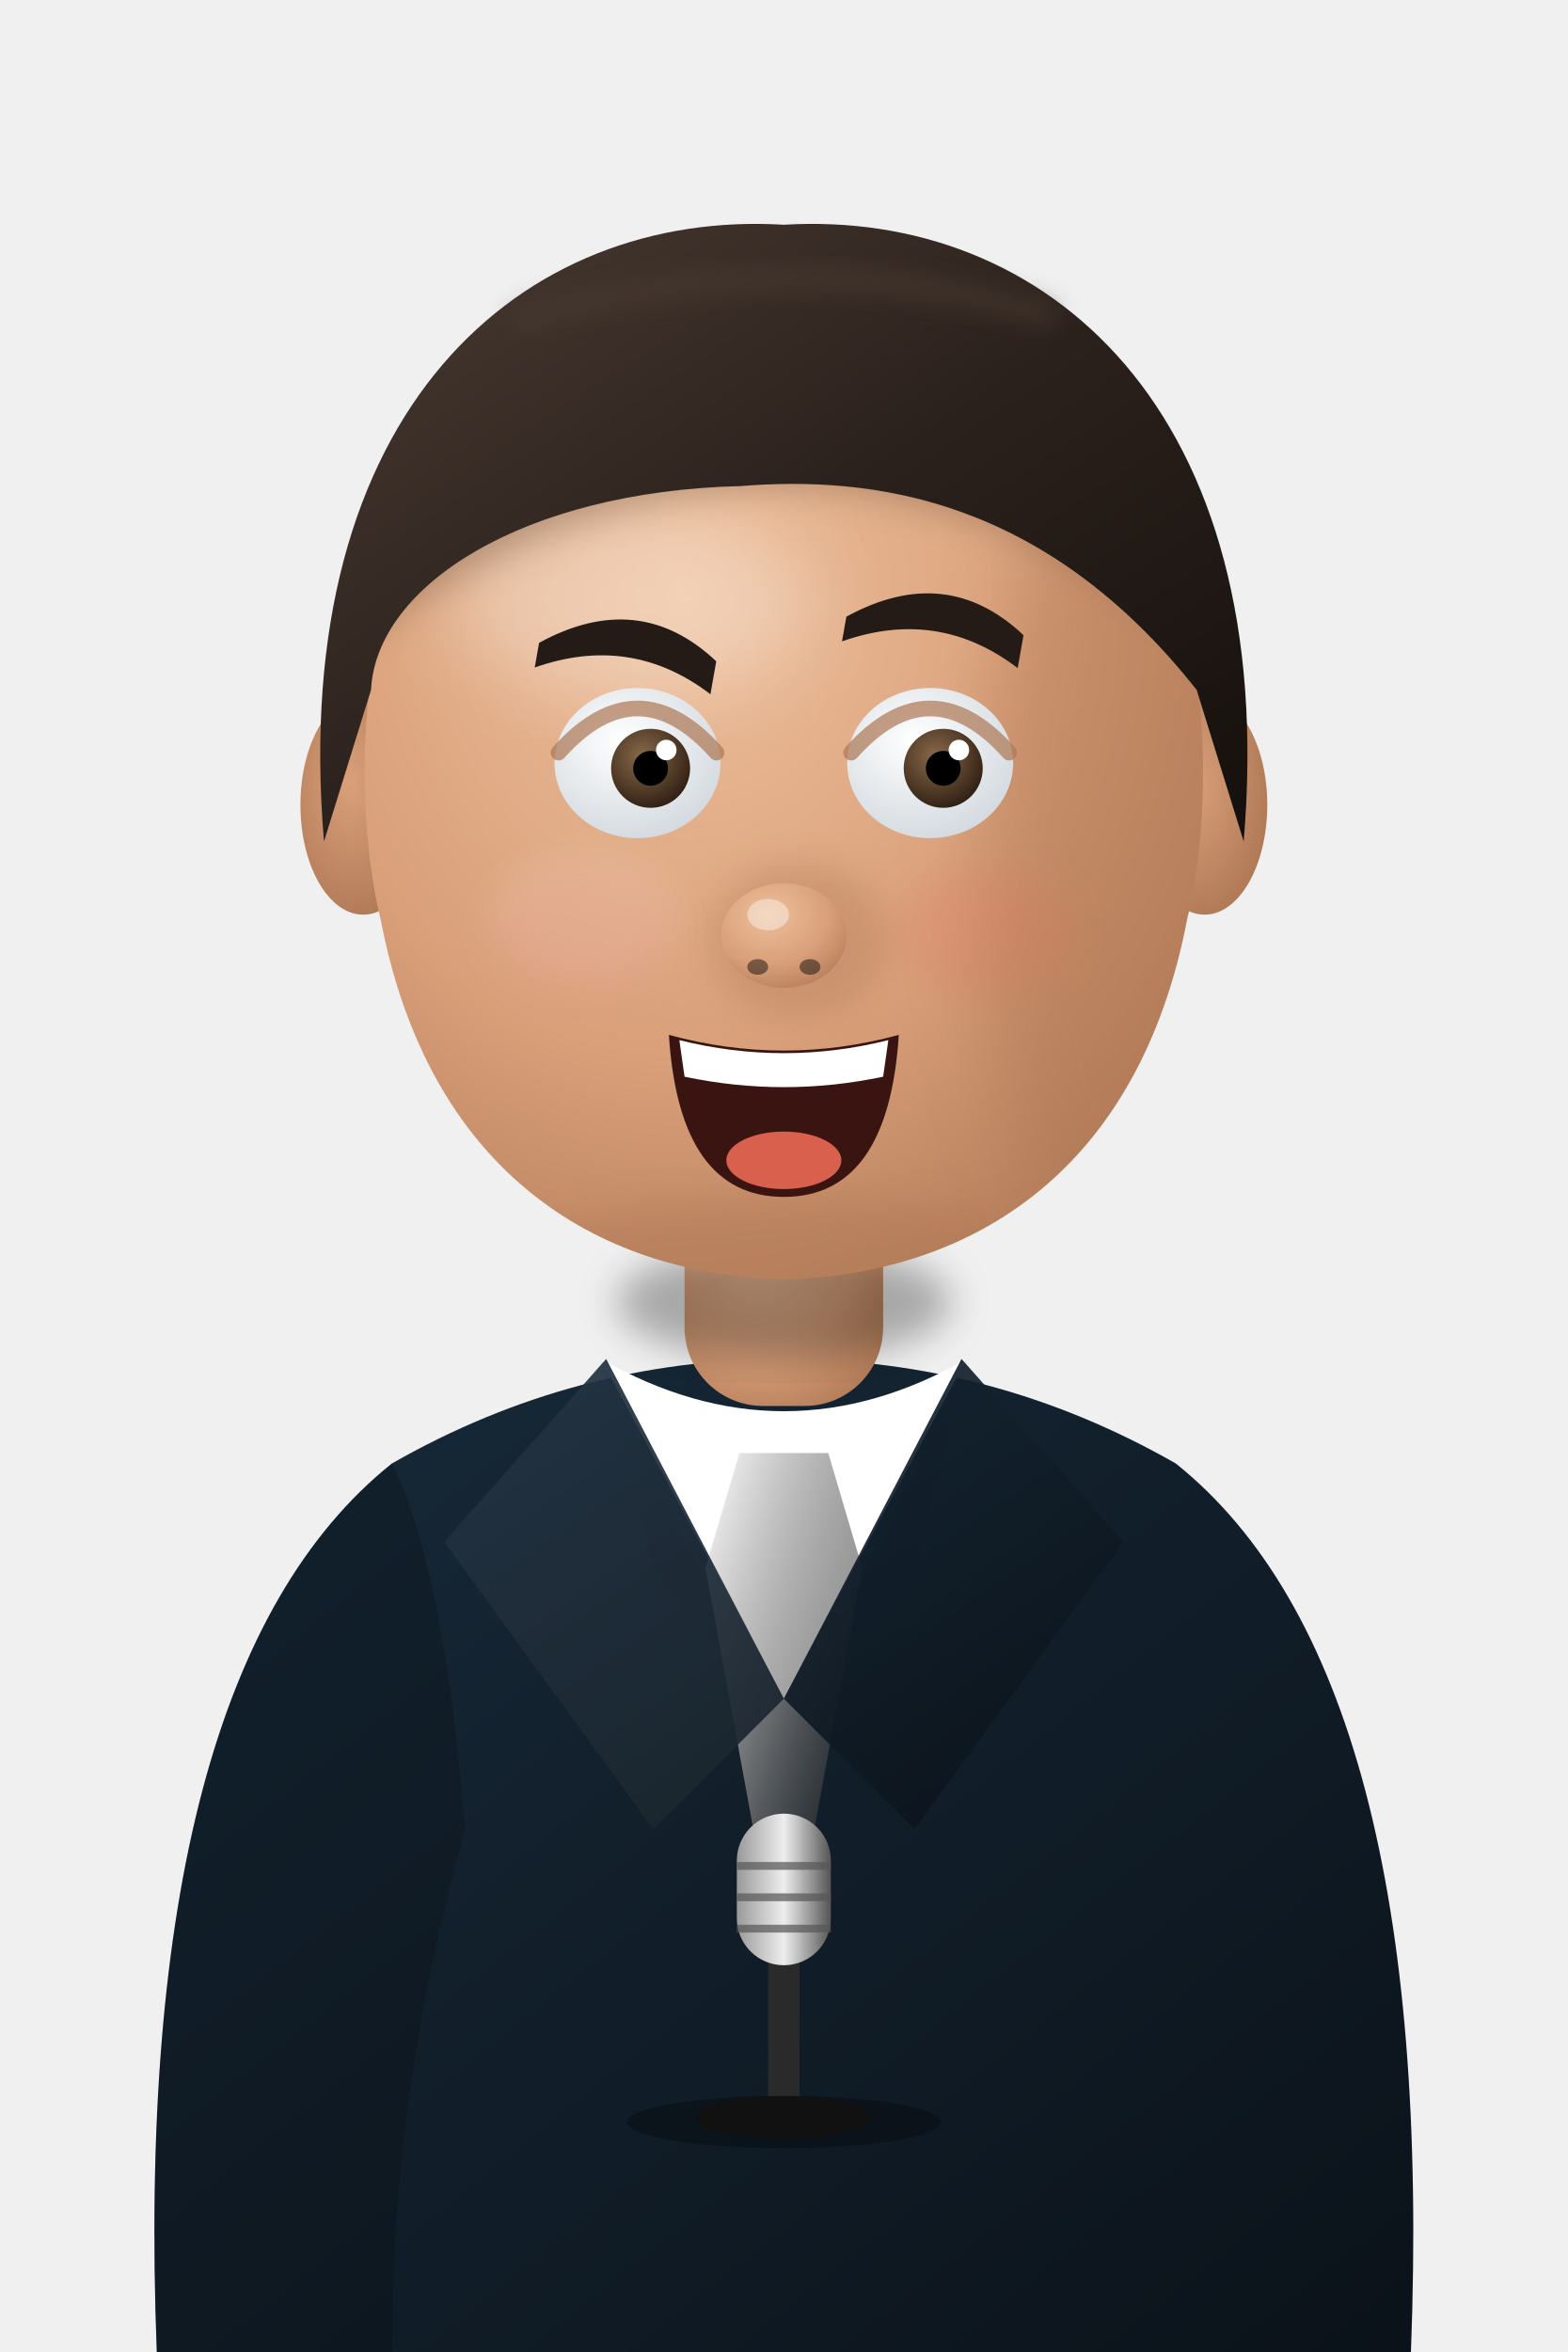
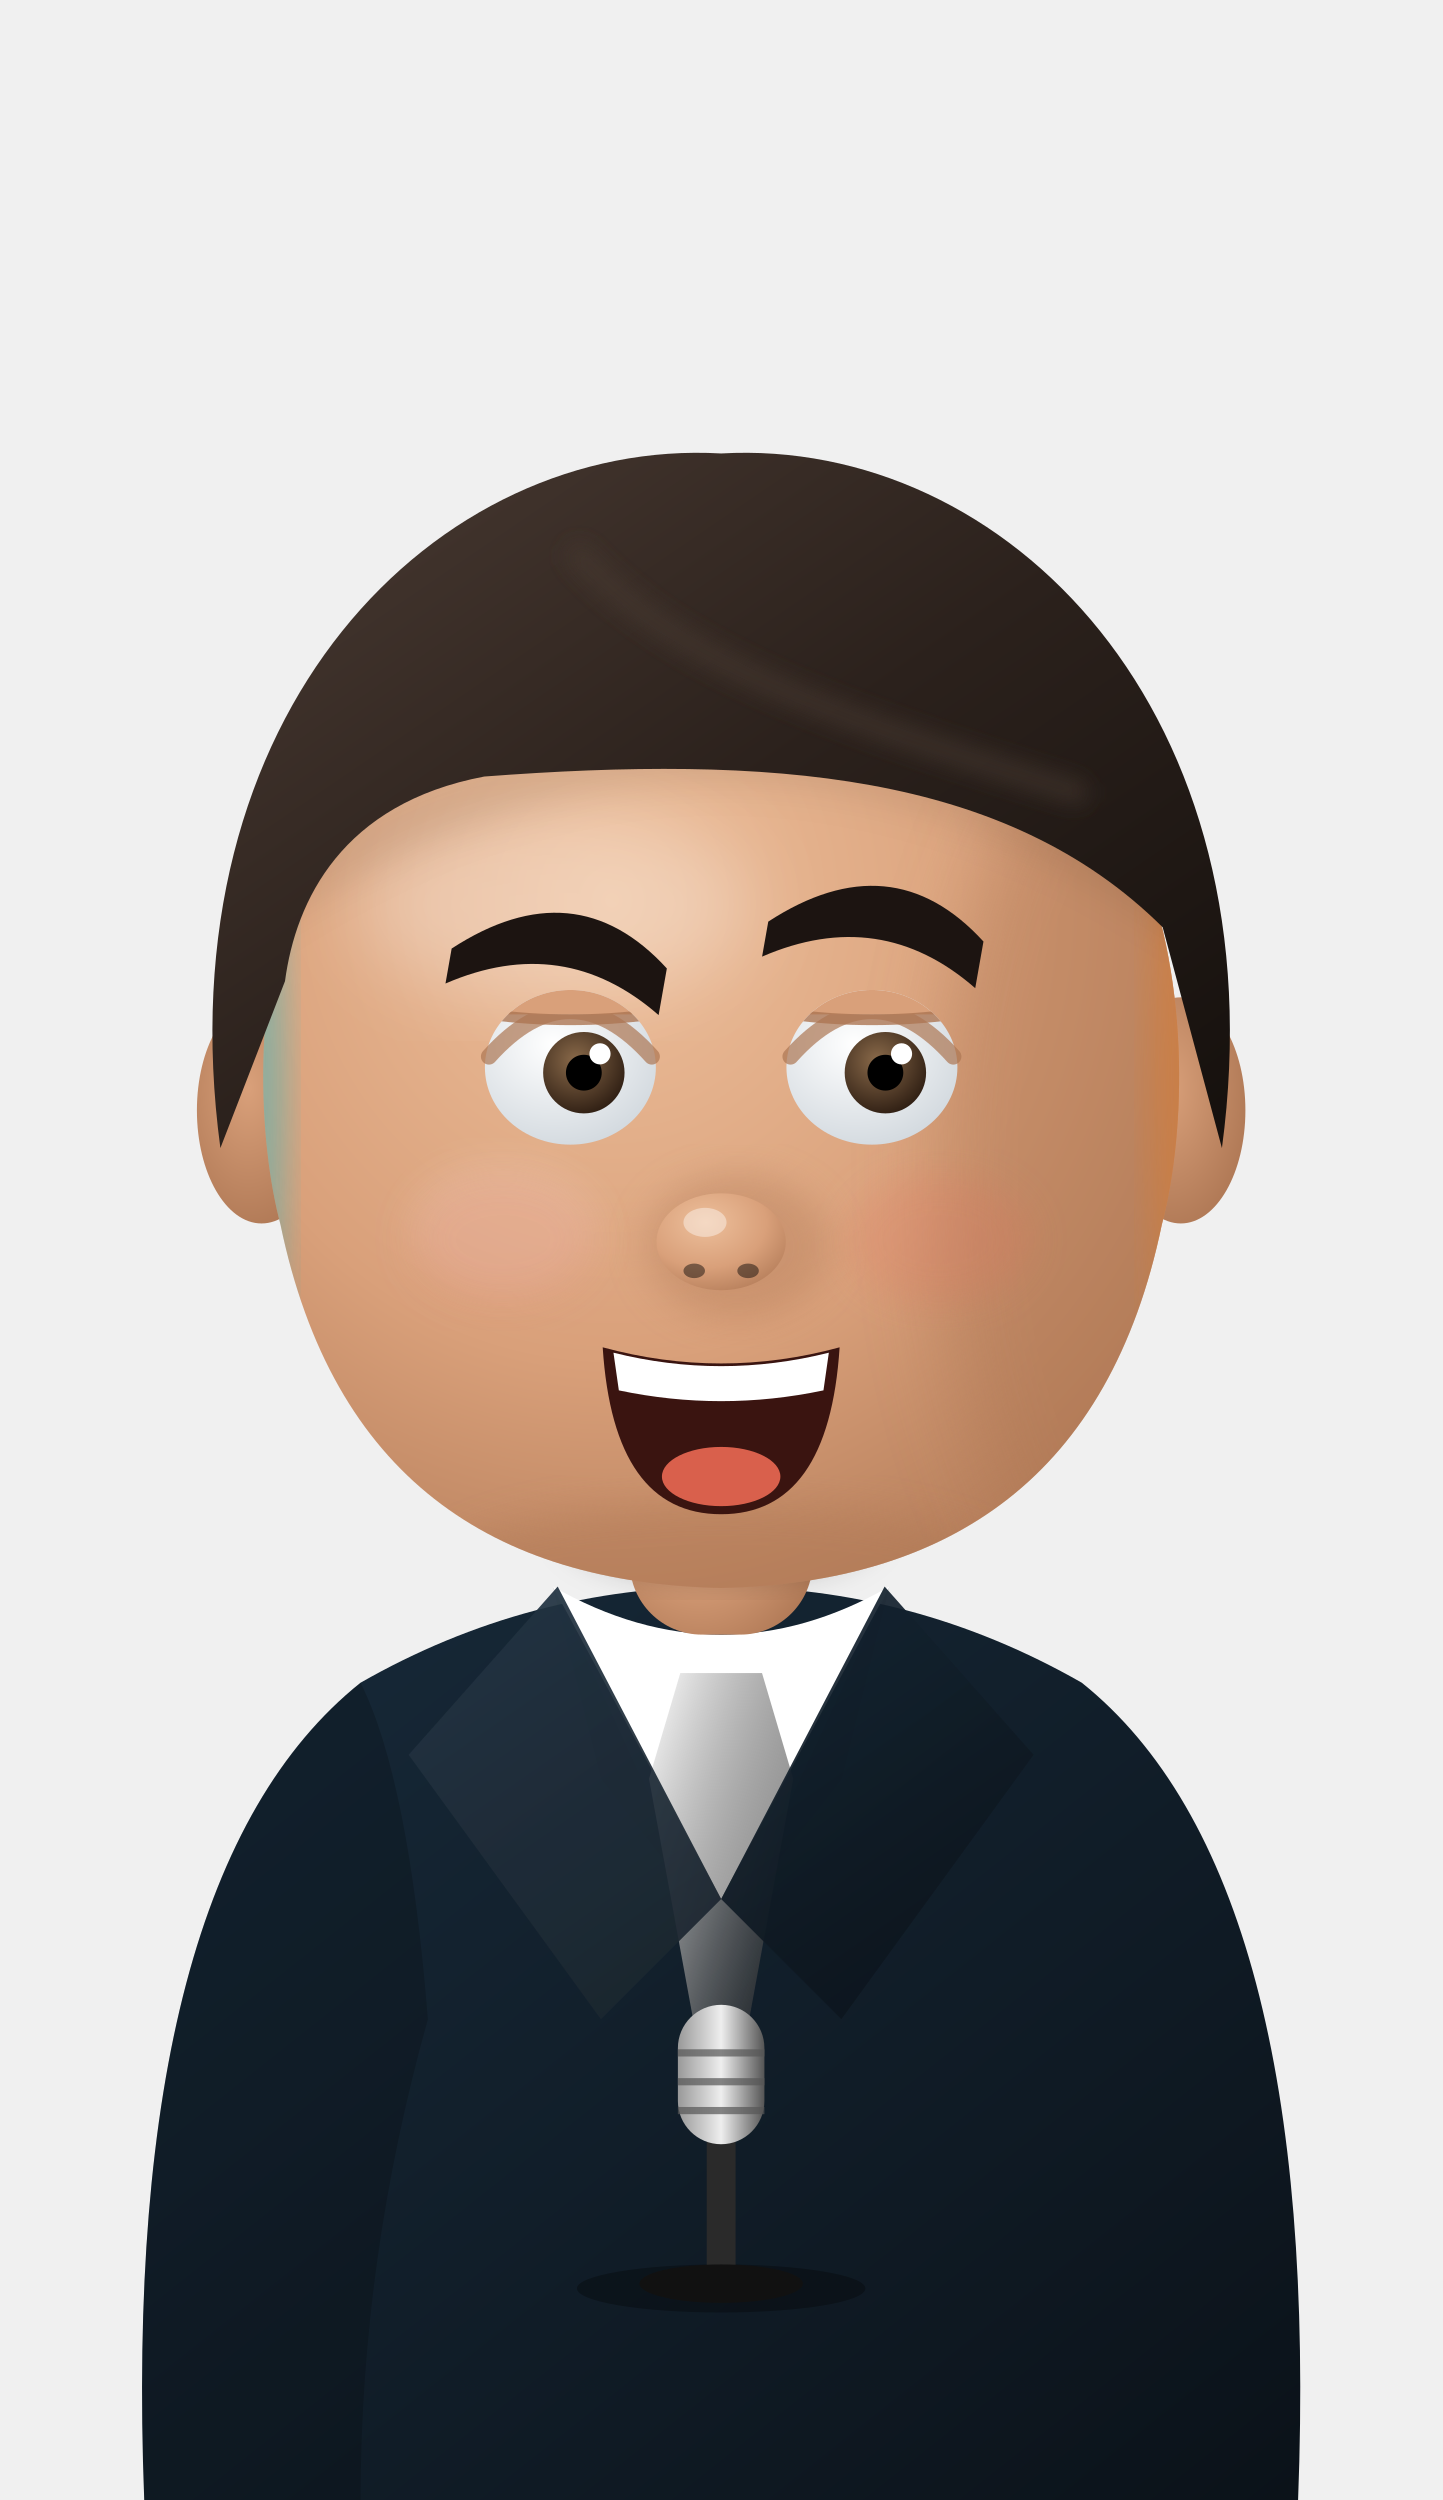
- <svg xmlns="http://www.w3.org/2000/svg" width="600" height="900" viewBox="0 0 600 900">
+ <svg xmlns="http://www.w3.org/2000/svg" width="600" height="1040" viewBox="0 -140 600 1040">
  <defs>
    <radialGradient id="montenegro_skin" cx="38%" cy="30%" r="85%">
      <stop offset="0" stop-color="#EDBF9B" />
      <stop offset=".55" stop-color="#D9A07A" />
      <stop offset="1" stop-color="#AD7653" />
    </radialGradient>
    <radialGradient id="montenegro_ear" cx="40%" cy="40%" r="70%">
      <stop offset="0" stop-color="#D9A07A" />
      <stop offset="1" stop-color="#AD7653" />
    </radialGradient>
    <linearGradient id="montenegro_hair" x1="0" y1="0" x2="1" y2="1">
      <stop offset="0" stop-color="#4A3B33" />
      <stop offset=".5" stop-color="#2B211C" />
      <stop offset="1" stop-color="#15100D" />
    </linearGradient>
    <linearGradient id="montenegro_suit" x1="0" y1="0" x2="1" y2="1">
      <stop offset="0" stop-color="#172A3A" />
      <stop offset="1" stop-color="#0b1219" />
    </linearGradient>
    <linearGradient id="montenegro_tie" x1="0" y1="0" x2="1" y2="1">
      <stop offset="0" stop-color="#FFFFFF" />
      <stop offset="1" stop-color="#000" stop-opacity=".45" />
    </linearGradient>
    <radialGradient id="montenegro_eye" cx="40%" cy="35%" r="75%">
      <stop offset="0" stop-color="#fff" />
      <stop offset="1" stop-color="#cfd6dc" />
    </radialGradient>
    <radialGradient id="montenegro_iris" cx="40%" cy="35%" r="70%">
      <stop offset="0" stop-color="#8a6a4a" />
      <stop offset="1" stop-color="#2d1d12" />
    </radialGradient>
    <linearGradient id="montenegro_pap" x1="0" y1="0" x2="1" y2="1">
      <stop offset="0" stop-color="#fff" />
      <stop offset="1" stop-color="#d6d6d6" />
    </linearGradient>
    <linearGradient id="montenegro_pen" x1="0" y1="0" x2="0" y2="1">
      <stop offset="0" stop-color="#555" />
      <stop offset=".5" stop-color="#111" />
      <stop offset="1" stop-color="#000" />
    </linearGradient>
    <linearGradient id="montenegro_pasta" x1="0" y1="0" x2="1" y2="1">
      <stop offset="0" stop-color="#7a4a2a" />
      <stop offset="1" stop-color="#3b1d0d" />
    </linearGradient>
    <linearGradient id="montenegro_mic" x1="0" y1="0" x2="1" y2="0">
      <stop offset="0" stop-color="#999" />
      <stop offset=".5" stop-color="#eee" />
      <stop offset="1" stop-color="#555" />
    </linearGradient>
    <filter id="montenegro_bl" x="-20%" y="-20%" width="140%" height="140%">
      <feGaussianBlur stdDeviation="14" />
    </filter>
    <filter id="montenegro_bl2" x="-20%" y="-20%" width="140%" height="140%">
      <feGaussianBlur stdDeviation="7" />
    </filter>
    <filter id="montenegro_bl3" x="-20%" y="-50%" width="140%" height="200%">
      <feGaussianBlur stdDeviation="4" />
    </filter>
    <clipPath id="montenegro_hc">
-       <path d="M300 116 C469.32 116 469.32 290.8 454.38 351.52 C436.12 447.2 373.04 487.68 300 489.52 C226.96 487.68 163.88 447.2 145.62 351.52 C130.68 290.8 130.68 116 300 116Z" />
+       <path d="M300 120 C479.52 120 479.52 291 463.68 350.4 C444.32 444 385.184 483.6 300 485.4 C214.816 483.6 155.68 444 136.32 350.4 C120.48 291 120.48 120 300 120Z" />
    </clipPath>
  </defs>
  <ellipse cx="300" cy="884" rx="230" ry="16" fill="#000" opacity=".25" />
  <path d="M60 900 Q50 640 150 560 Q220 520 300 520 Q380 520 450 560 Q550 640 540 900Z" fill="url(#montenegro_suit)" />
  <path d="M60 900 Q50 640 150 560 Q170 600 178 700 Q150 800 150 900Z" fill="#000" opacity=".18" />
  <path d="M230 520 L300 650 L370 520 Q300 560 230 520Z" fill="#FFFFFF" />
  <path d="M230 520 L292 654 L250 600Z M370 520 L308 654 L350 600Z" fill="#000" opacity=".12" />
  <path d="M283 556 H317 L330 600 L308 720 L300 740 L292 720 L270 600Z" fill="url(#montenegro_tie)" />
  <path d="M232 520 L170 590 L250 700 L300 650Z M368 520 L430 590 L350 700 L300 650Z" fill="url(#montenegro_suit)" opacity=".92" />
  <path d="M232 520 L170 590 L250 700 L300 650Z" fill="#fff" opacity=".05" />
-   <rect x="262" y="452" width="76" height="86" rx="30" fill="url(#montenegro_skin)" />
-   <ellipse cx="300" cy="498.32" rx="64" ry="22" fill="#000" opacity=".3" filter="url(#montenegro_bl2)" />
-   <ellipse cx="138.98" cy="308" rx="24" ry="42" fill="url(#montenegro_ear)" />
-   <ellipse cx="461.02" cy="308" rx="24" ry="42" fill="url(#montenegro_ear)" />
-   <path d="M300 116 C469.32 116 469.32 290.8 454.38 351.52 C436.12 447.2 373.04 487.68 300 489.52 C226.96 487.68 163.88 447.2 145.62 351.52 C130.68 290.8 130.68 116 300 116Z" fill="url(#montenegro_skin)" />
-   <g clip-path="url(#montenegro_hc)">
-     <ellipse cx="457.7" cy="330" rx="83" ry="184" fill="#AD7653" opacity=".45" filter="url(#montenegro_bl)" />
-     <ellipse cx="241.9" cy="230.08" rx="69.72" ry="36.8" fill="#fff" opacity=".28" filter="url(#montenegro_bl)" />
-     <ellipse cx="223.64" cy="352" rx="34" ry="24" fill="#fff" opacity=".18" filter="url(#montenegro_bl2)" />
-     <ellipse cx="376.36" cy="356" rx="34" ry="24" fill="#E0735F" opacity=".22" filter="url(#montenegro_bl2)" />
-     <ellipse cx="223.64" cy="356" rx="34" ry="24" fill="#E0735F" opacity=".18" filter="url(#montenegro_bl2)" />
-     <ellipse cx="300" cy="484" rx="99.6" ry="26" fill="#AD7653" opacity=".4" filter="url(#montenegro_bl2)" />
-     <path d="M124 240 Q300 110 476 240" fill="none" stroke="#000" stroke-width="22" opacity=".22" filter="url(#montenegro_bl2)" />
-   </g>
-   <g id="olhos">
-     <ellipse cx="244" cy="292" rx="31.752" ry="28.728" fill="url(#montenegro_eye)" />
-     <ellipse cx="356" cy="292" rx="31.752" ry="28.728" fill="url(#montenegro_eye)" />
-     <circle cx="249" cy="294" r="15.12" fill="url(#montenegro_iris)" />
-     <circle cx="361" cy="294" r="15.12" fill="url(#montenegro_iris)" />
-     <circle cx="249" cy="294" r="6.653" fill="#000" />
-     <circle cx="361" cy="294" r="6.653" fill="#000" />
-     <circle cx="255" cy="287" r="3.931" fill="#fff" />
-     <circle cx="367" cy="287" r="3.931" fill="#fff" />
-     <path d="M213.76 288 Q244 254.2 274.24 288" fill="none" stroke="#AD7653" stroke-width="6" stroke-linecap="round" opacity=".7" />
-     <path d="M325.76 288 Q356 254.2 386.24 288" fill="none" stroke="#AD7653" stroke-width="6" stroke-linecap="round" opacity=".7" />
-   </g>
-   <g id="sobrancelhas">
-     <g transform="translate(241.2 244) rotate(10)">
-       <path d="M-34 8 Q0 -19.2 34 3.2 L34 16 Q0 -1.6 -34 17.6Z" fill="#241B17" />
+   <rect x="262" y="420" width="76" height="120" rx="30" fill="url(#montenegro_skin)" />
+   <ellipse cx="300" cy="494.4" rx="64" ry="22" fill="#000" opacity=".3" filter="url(#montenegro_bl2)" />
+   <g transform="translate(300 500) scale(1.12) translate(-300 -467)">
+     <ellipse cx="129.28" cy="308" rx="24" ry="42" fill="url(#montenegro_ear)" />
+     <ellipse cx="470.72" cy="308" rx="24" ry="42" fill="url(#montenegro_ear)" />
+     <path d="M300 120 C479.52 120 479.52 291 463.68 350.4 C444.32 444 385.184 483.6 300 485.4 C214.816 483.6 155.68 444 136.32 350.4 C120.48 291 120.48 120 300 120Z" fill="url(#montenegro_skin)" />
+     <g clip-path="url(#montenegro_hc)">
+       <ellipse cx="476" cy="300" rx="16" ry="144" fill="#F58220" opacity=".6" filter="url(#montenegro_bl2)" />
+       <ellipse cx="124" cy="300" rx="14" ry="126" fill="#22BBCB" opacity=".45" filter="url(#montenegro_bl2)" />
+       <ellipse cx="467.2" cy="330" rx="88" ry="180" fill="#AD7653" opacity=".45" filter="url(#montenegro_bl)" />
+       <ellipse cx="238.4" cy="231.6" rx="73.92" ry="36" fill="#fff" opacity=".28" filter="url(#montenegro_bl)" />
+       <ellipse cx="219.04" cy="352" rx="34" ry="24" fill="#fff" opacity=".18" filter="url(#montenegro_bl2)" />
+       <ellipse cx="380.96" cy="356" rx="34" ry="24" fill="#E0735F" opacity=".22" filter="url(#montenegro_bl2)" />
+       <ellipse cx="219.04" cy="356" rx="34" ry="24" fill="#E0735F" opacity=".18" filter="url(#montenegro_bl2)" />
+       <ellipse cx="300" cy="480" rx="105.6" ry="26" fill="#AD7653" opacity=".4" filter="url(#montenegro_bl2)" />
+       <path d="M114 240 Q300 110 486 240" fill="none" stroke="#000" stroke-width="22" opacity=".08" filter="url(#montenegro_bl2)" />
    </g>
-     <g transform="translate(358.8 234) rotate(10)">
-       <path d="M-34 8 Q0 -19.2 34 3.2 L34 16 Q0 -1.6 -34 17.6Z" fill="#241B17" />
+     <g id="olhos">
+       <ellipse cx="244" cy="292" rx="31.752" ry="28.728" fill="url(#montenegro_eye)" />
+       <ellipse cx="356" cy="292" rx="31.752" ry="28.728" fill="url(#montenegro_eye)" />
+       <circle cx="249" cy="294" r="15.12" fill="url(#montenegro_iris)" />
+       <circle cx="361" cy="294" r="15.12" fill="url(#montenegro_iris)" />
+       <circle cx="249" cy="294" r="6.653" fill="#000" />
+       <circle cx="361" cy="294" r="6.653" fill="#000" />
+       <circle cx="255" cy="287" r="3.931" fill="#fff" />
+       <circle cx="367" cy="287" r="3.931" fill="#fff" />
+       <path d="M213.76 288 Q244 254.2 274.24 288" fill="none" stroke="#AD7653" stroke-width="6" stroke-linecap="round" opacity=".7" />
+       <path d="M325.76 288 Q356 254.2 386.24 288" fill="none" stroke="#AD7653" stroke-width="6" stroke-linecap="round" opacity=".7" />
    </g>
-   </g>
-   <g id="nariz" transform="translate(300 346) scale(1)">
-     <ellipse cx="6" cy="14" rx="34" ry="30" fill="#AD7653" opacity=".35" filter="url(#montenegro_bl2)" />
-     <ellipse cx="0" cy="12" rx="24" ry="20" fill="url(#montenegro_skin)" />
-     <ellipse cx="-6" cy="4" rx="8" ry="6" fill="#fff" opacity=".4" />
-     <ellipse cx="-10" cy="24" rx="4" ry="3" fill="#000" opacity=".45" />
-     <ellipse cx="10" cy="24" rx="4" ry="3" fill="#000" opacity=".45" />
-   </g>
-   <g id="boca">
-     <path d="M256 396 Q300 408 344 396 Q340 458 300 458 Q260 458 256 396Z" fill="#3a1410" />
-     <path d="M260 398 Q300 408 340 398 L338 412 Q300 420 262 412Z" fill="#fff" />
-     <ellipse cx="300" cy="444" rx="22" ry="11" fill="#D9604C" />
-   </g>
-   <g id="cabelo">
-     <path d="M124 322 C110 156 200.4 80 300 86 C399.6 80 490 156 476 322 L458 264 C399.6 190 333.2 182 283.4 186 C200.4 188 144 224 142 264Z" fill="url(#montenegro_hair)" />
-     <path d="M200.4 122 Q300 92 399.6 120" fill="none" stroke="#4A3B33" stroke-width="10" stroke-linecap="round" opacity=".5" filter="url(#montenegro_bl3)" />
+     <g>
+       <clipPath id="montenegro_lc-1">
+         <ellipse cx="244" cy="292" rx="31.752" ry="28.728" />
+       </clipPath>
+       <rect clip-path="url(#montenegro_lc-1)" x="210.736" y="261.76" width="66.528" height="10.584" fill="#D9A07A" />
+       <path d="M213.76 272.344 Q244 276.344 274.24 272.344" fill="none" stroke="#AD7653" stroke-width="4" opacity=".8" clip-path="url(#montenegro_lc-1)" />
+     </g>
+     <g>
+       <clipPath id="montenegro_lc1">
+         <ellipse cx="356" cy="292" rx="31.752" ry="28.728" />
+       </clipPath>
+       <rect clip-path="url(#montenegro_lc1)" x="322.736" y="261.76" width="66.528" height="10.584" fill="#D9A07A" />
+       <path d="M325.76 272.344 Q356 276.344 386.24 272.344" fill="none" stroke="#AD7653" stroke-width="4" opacity=".8" clip-path="url(#montenegro_lc1)" />
+     </g>
+     <g id="sobrancelhas">
+       <g transform="translate(241.2 244) rotate(10)">
+         <path d="M-40 11 Q0 -26.4 40 4.4 L40 22 Q0 -2.2 -40 24.2Z" fill="#1c1411" />
+       </g>
+       <g transform="translate(358.8 234) rotate(10)">
+         <path d="M-40 11 Q0 -26.4 40 4.4 L40 22 Q0 -2.2 -40 24.2Z" fill="#1c1411" />
+       </g>
+     </g>
+     <g id="nariz" transform="translate(300 346) scale(1 0.9)">
+       <ellipse cx="6" cy="14" rx="34" ry="30" fill="#AD7653" opacity=".35" filter="url(#montenegro_bl2)" />
+       <ellipse cx="0" cy="12" rx="24" ry="20" fill="url(#montenegro_skin)" />
+       <ellipse cx="-6" cy="4" rx="8" ry="6" fill="#fff" opacity=".4" />
+       <ellipse cx="-10" cy="24" rx="4" ry="3" fill="#000" opacity=".45" />
+       <ellipse cx="10" cy="24" rx="4" ry="3" fill="#000" opacity=".45" />
+     </g>
+     <g id="boca">
+       <path d="M256 396 Q300 408 344 396 Q340 458 300 458 Q260 458 256 396Z" fill="#3a1410" />
+       <path d="M260 398 Q300 408 340 398 L338 412 Q300 420 262 412Z" fill="#fff" />
+       <ellipse cx="300" cy="444" rx="22" ry="11" fill="#D9604C" />
+     </g>
+     <g id="cabelo">
+       <path d="M114 322 C92.2 160 194.4 58 300 64 C405.6 58 507.8 160 486 322 L464 240 C405.6 182 317.6 176 212 184 C159.2 194 142 230 138 260Z" fill="url(#montenegro_hair)" />
+       <path d="M247.2 102 C282.4 140 335.2 160 432 190" fill="none" stroke="#4A3B33" stroke-width="9" stroke-linecap="round" opacity=".55" filter="url(#montenegro_bl3)" />
+     </g>
  </g>
  <g transform="translate(300 700)">
    <g>
      <ellipse cx="0" cy="112" rx="60" ry="10" fill="rgba(0,0,0,.3)" />
      <rect x="-6" y="40" width="12" height="70" fill="#2a2a2a" />
      <ellipse cx="0" cy="110" rx="34" ry="8" fill="#111" />
      <rect x="-18" y="-6" width="36" height="58" rx="18" fill="url(#montenegro_mic)" />
      <path d="M-18 14 H18M-18 26 H18M-18 38 H18" stroke="#555" stroke-width="3" opacity=".7" />
    </g>
  </g>
</svg>
